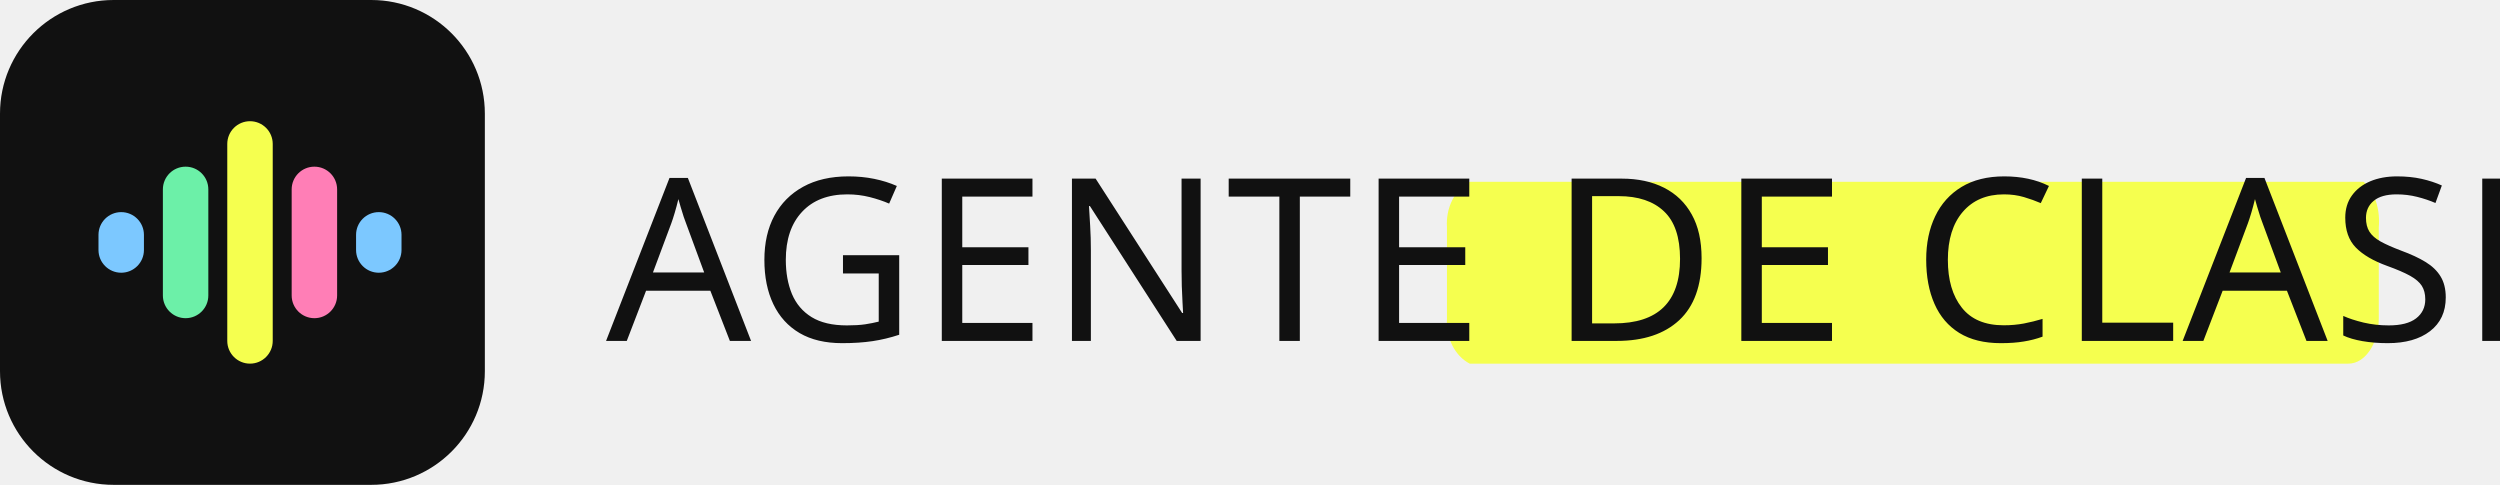
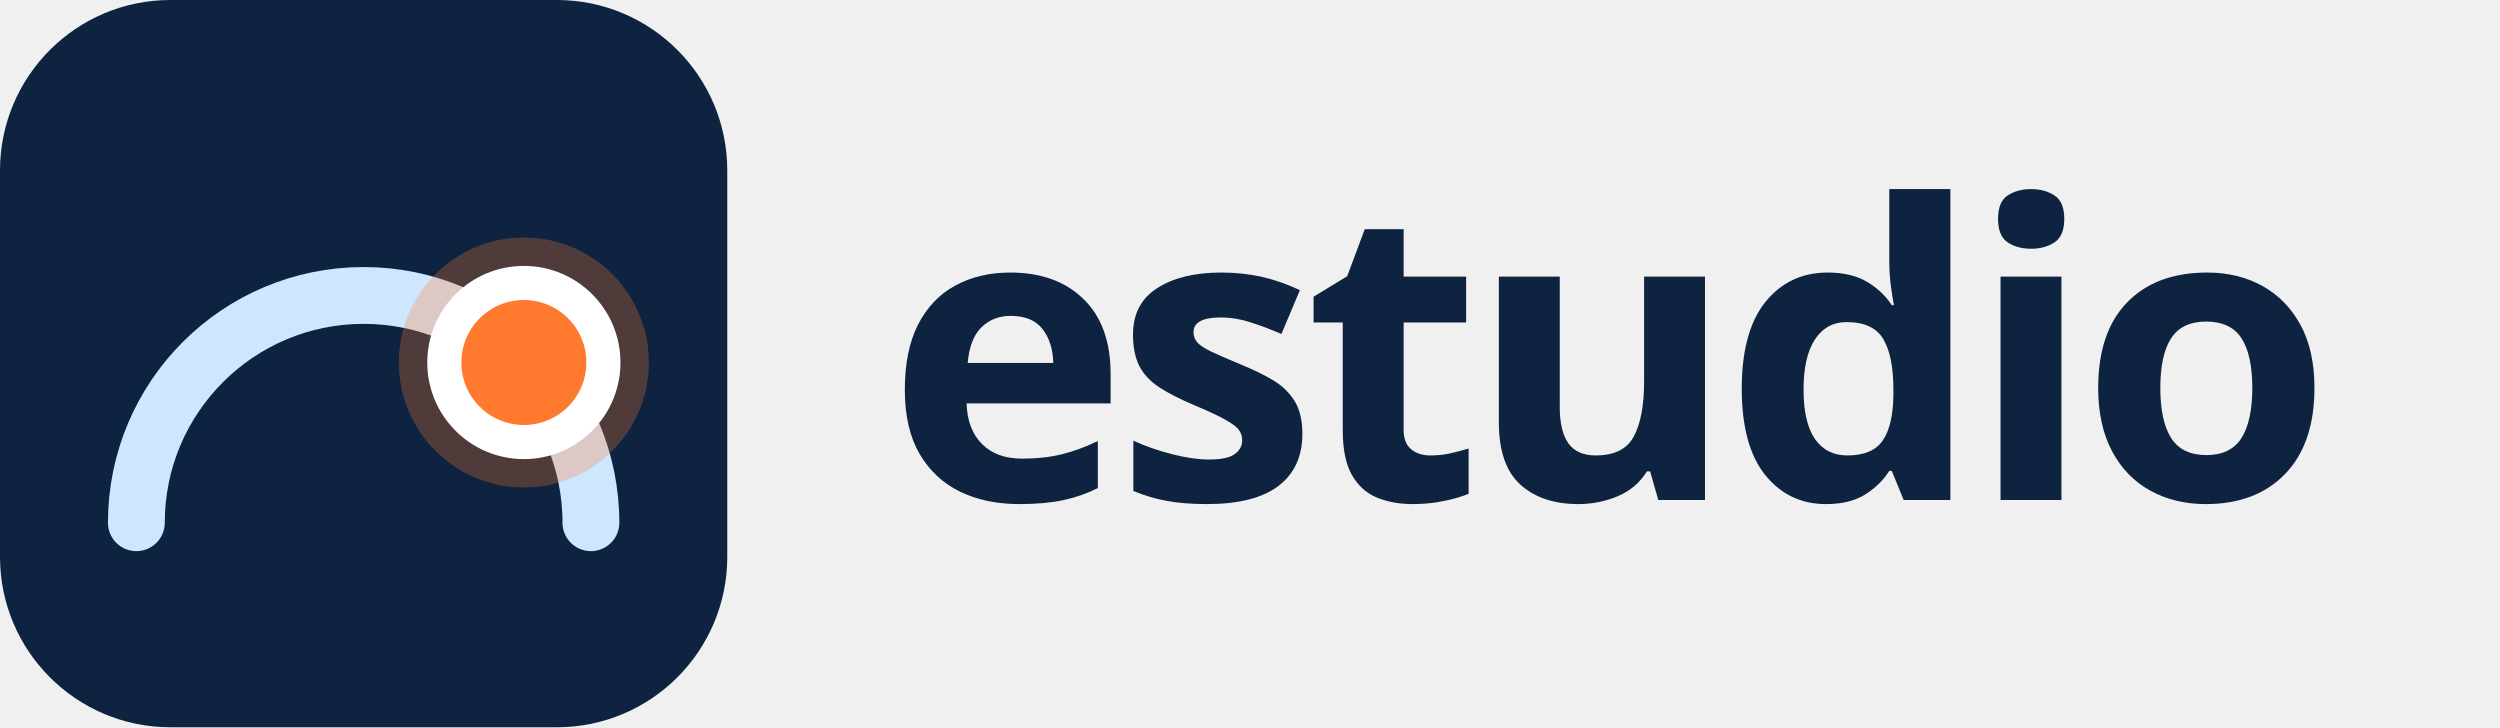
- <svg xmlns="http://www.w3.org/2000/svg" viewBox="0 0 330 64" role="img" aria-label="Agente de clases">
-   <rect width="64" height="64" rx="15" fill="#111111" />
-   <rect x="13" y="28" width="6" height="8" rx="3" fill="#7CC8FF" />
-   <rect x="21.5" y="22" width="6" height="20" rx="3" fill="#6CF0A8" />
-   <rect x="30" y="16" width="6" height="32" rx="3" fill="#F5FF4F" />
-   <rect x="38.5" y="22" width="6" height="20" rx="3" fill="#FF7EB6" />
-   <rect x="47" y="28" width="6" height="8" rx="3" fill="#7CC8FF" />
-   <path d="M194 24 h118 a4 6 0 0 1 2 6 v12 a4 6 0 0 1 -4 6 h-116 a5 6 0 0 1 -3 -6 v-12 a5 6 0 0 1 3 -6z" fill="#F5FF4F" />
-   <text x="80" y="45" font-family="Anton, Impact, sans-serif" font-size="30" letter-spacing="0.5" fill="#111111">AGENTE DE CLASES</text>
+ <svg xmlns="http://www.w3.org/2000/svg" viewBox="0 0 220 64" role="img" aria-label="Estudio">
+   <rect width="64" height="64" rx="15" fill="#0D2340" />
+   <path d="M12 46a20 20 0 0 1 40 0" fill="none" stroke="#CFE6FF" stroke-width="5" stroke-linecap="round" />
+   <circle cx="46.1" cy="31.9" r="11" fill="#FF7A2F" opacity=".28" />
+   <circle cx="46.1" cy="31.9" r="7" fill="#FF7A2F" stroke="#FFFFFF" stroke-width="3" />
+   <text x="78" y="44" font-family="'Bricolage Grotesque', 'Segoe UI', sans-serif" font-weight="700" font-size="36" letter-spacing="-1.2" fill="#0D2340">estudio</text>
</svg>
